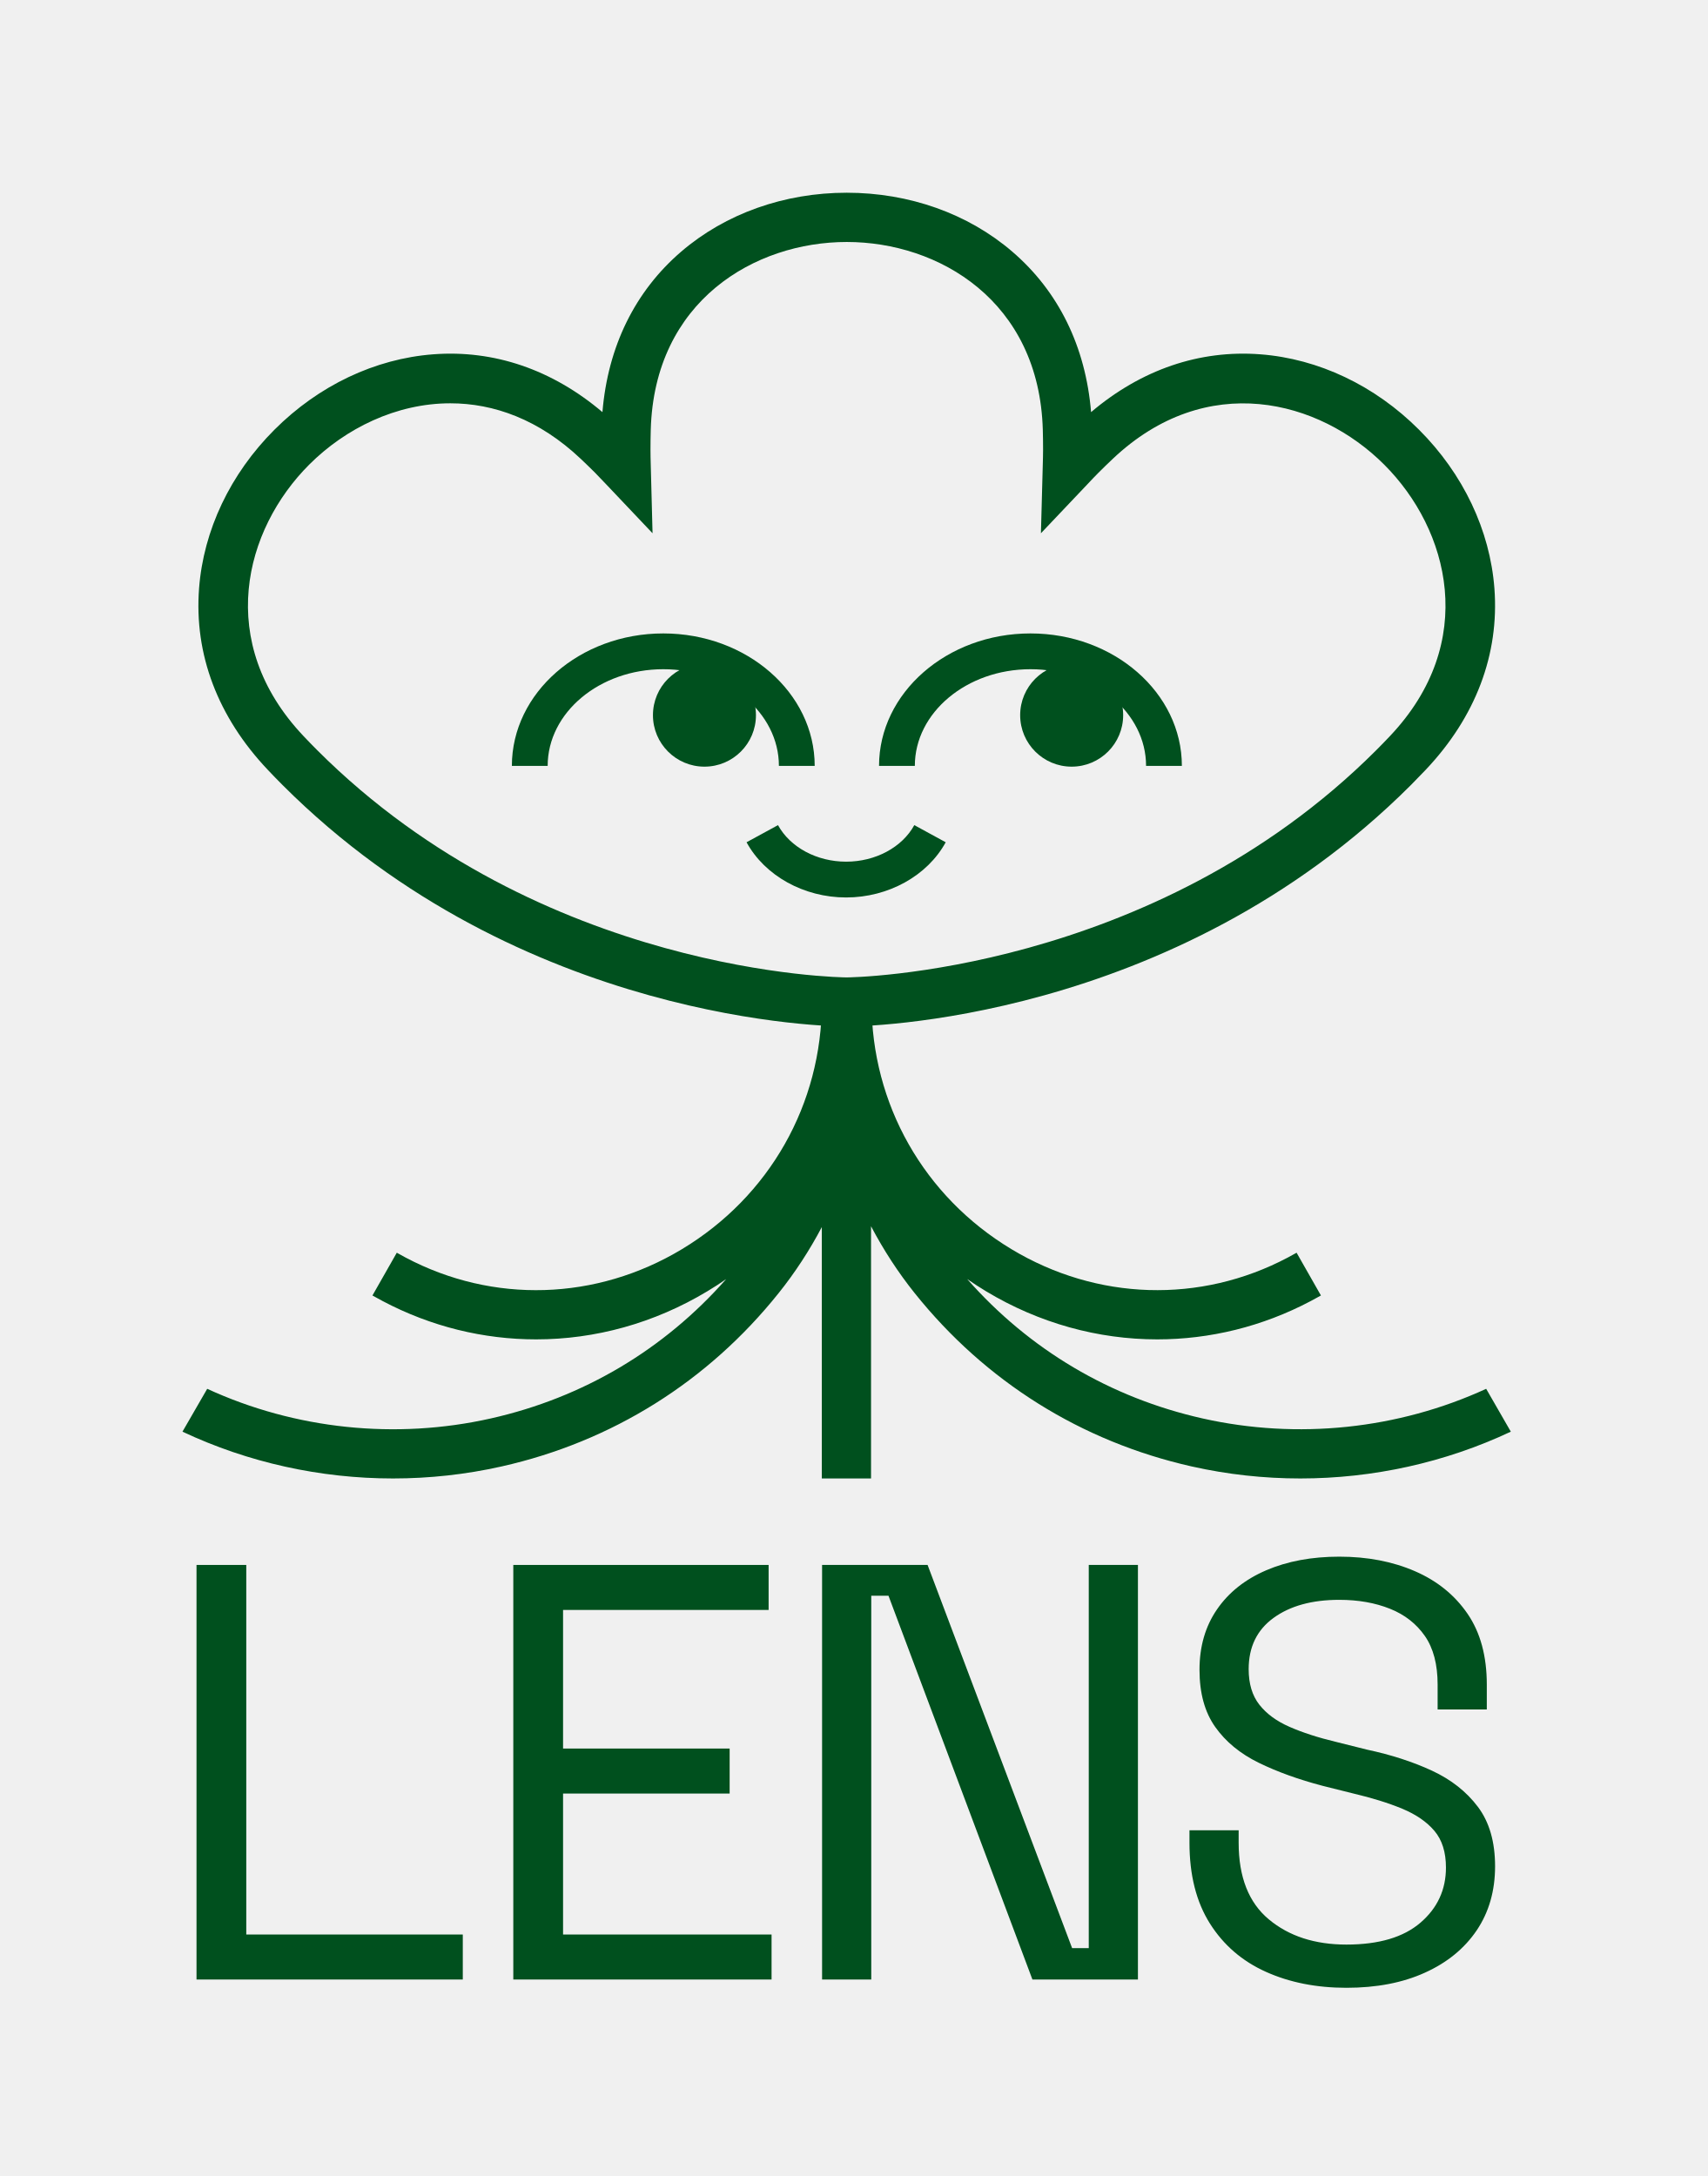
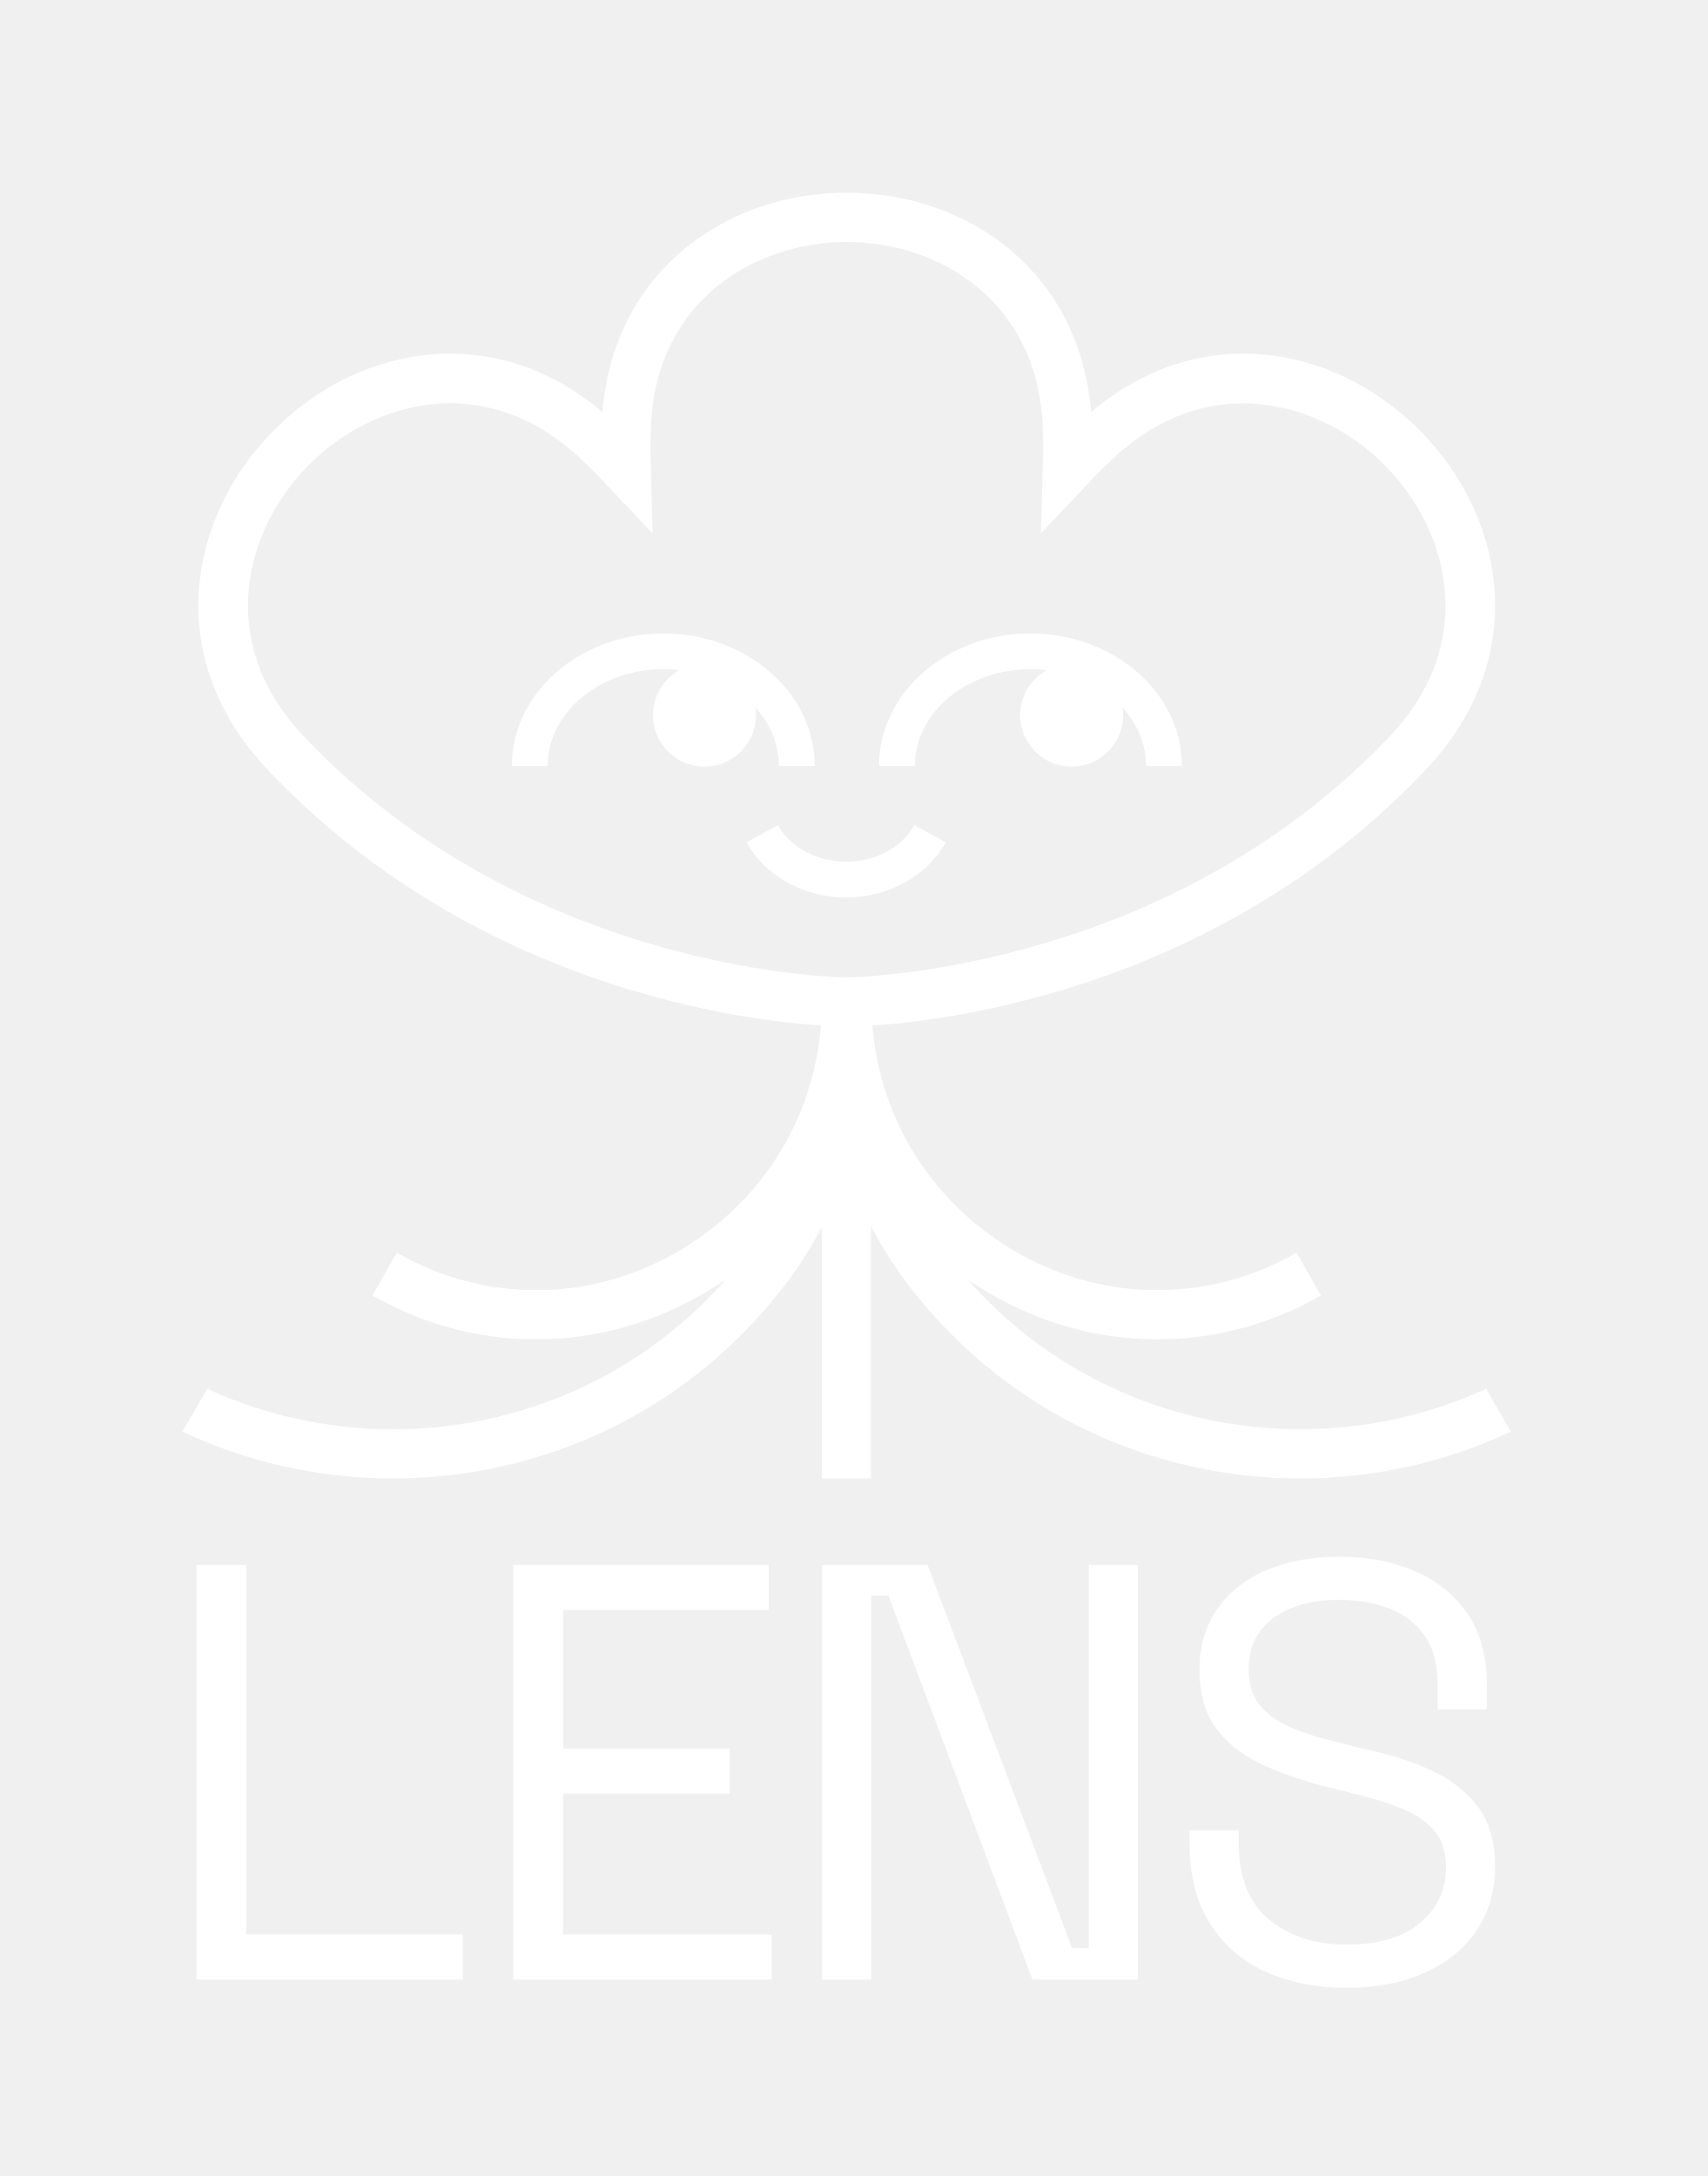
<svg xmlns="http://www.w3.org/2000/svg" version="1.1" id="Layer_1" x="0px" y="0px" viewBox="0 0 381.55 486.4" style="enable-background:new 0 0 381.55 486.4;" xml:space="preserve">
  <style type="text/css">
- 	.st0{fill:none;stroke:#231F20;stroke-linecap:round;stroke-linejoin:round;stroke-miterlimit:10;}
+ 	.st0{fill:#ABFE2C;}
	.st1{fill:#00501E;}
+ 	.st2{fill:none;stroke:#231F20;stroke-linecap:round;stroke-linejoin:round;stroke-miterlimit:10;}
+ 	.st3{fill:#FFFFFF;}
</style>
  <g>
-     <path class="st1" d="M43.92,442.48v-92.67h11.12v82.61h48.39v10.06H43.92z" />
-     <path class="st1" d="M114.72,442.48v-92.67h57.06v10.06h-45.94v30.98h37.23v10.06h-37.23v31.51h46.6v10.06H114.72z" />
-     <path class="st1" d="M183.73,442.48v-92.67h23.58l32.3,85.65h3.72v-85.65h10.99v92.67h-23.58l-32.17-85.79h-3.85v85.79H183.73z" />
-     <path class="st1" d="M300.92,444.33c-6.71,0-12.71-1.19-18-3.57c-5.3-2.38-9.47-5.98-12.51-10.79c-3.04-4.81-4.57-10.83-4.57-18.07   v-2.78h10.99v2.78c0,7.68,2.25,13.39,6.75,17.14c4.5,3.75,10.28,5.63,17.34,5.63c7.24,0,12.75-1.63,16.55-4.9   c3.79-3.26,5.69-7.37,5.69-12.31c0-3.44-0.86-6.18-2.58-8.21c-1.72-2.03-4.13-3.68-7.22-4.96c-3.09-1.28-6.71-2.4-10.86-3.38   l-6.88-1.72c-5.38-1.41-10.15-3.13-14.3-5.16c-4.15-2.03-7.39-4.7-9.73-8.01c-2.34-3.31-3.51-7.57-3.51-12.77   c0-5.21,1.3-9.71,3.91-13.5c2.6-3.79,6.27-6.71,10.99-8.74c4.72-2.03,10.17-3.05,16.35-3.05c6.27,0,11.89,1.08,16.88,3.24   c4.99,2.16,8.91,5.34,11.78,9.53c2.87,4.19,4.3,9.47,4.3,15.82v5.56h-10.99v-5.56c0-4.5-0.95-8.12-2.85-10.86   c-1.9-2.73-4.5-4.77-7.81-6.09c-3.31-1.32-7.08-1.99-11.32-1.99c-6.09,0-10.99,1.35-14.69,4.04c-3.71,2.69-5.56,6.51-5.56,11.45   c0,3.27,0.79,5.91,2.38,7.94c1.59,2.03,3.84,3.69,6.75,4.96c2.91,1.28,6.4,2.41,10.46,3.38l6.88,1.72   c5.38,1.15,10.21,2.71,14.5,4.7c4.28,1.99,7.7,4.68,10.26,8.08c2.56,3.4,3.84,7.83,3.84,13.3c0,5.47-1.37,10.24-4.1,14.3   c-2.74,4.06-6.6,7.22-11.58,9.47C313.48,443.21,307.63,444.33,300.92,444.33z" />
+     <path class="st3" d="M43.92,442.48v-92.67h11.12v82.61h48.39v10.06H43.92z" />
+     <path class="st3" d="M114.72,442.48v-92.67h57.06v10.06h-45.94v30.98h37.23v10.06h-37.23v31.51h46.6v10.06H114.72z" />
+     <path class="st3" d="M183.73,442.48v-92.67h23.58l32.3,85.65h3.72v-85.65h10.99v92.67h-23.58l-32.17-85.79h-3.85v85.79H183.73z" />
+     <path class="st3" d="M300.92,444.33c-6.71,0-12.71-1.19-18-3.57c-5.3-2.38-9.47-5.98-12.51-10.79c-3.04-4.81-4.57-10.83-4.57-18.07   v-2.78h10.99v2.78c0,7.68,2.25,13.39,6.75,17.14c4.5,3.75,10.28,5.63,17.34,5.63c7.24,0,12.75-1.63,16.55-4.9   c3.79-3.26,5.69-7.37,5.69-12.31c0-3.44-0.86-6.18-2.58-8.21c-1.72-2.03-4.13-3.68-7.22-4.96c-3.09-1.28-6.71-2.4-10.86-3.38   l-6.88-1.72c-5.38-1.41-10.15-3.13-14.3-5.16c-4.15-2.03-7.39-4.7-9.73-8.01c-2.34-3.31-3.51-7.57-3.51-12.77   c0-5.21,1.3-9.71,3.91-13.5c2.6-3.79,6.27-6.71,10.99-8.74c4.72-2.03,10.17-3.05,16.35-3.05c6.27,0,11.89,1.08,16.88,3.24   c4.99,2.16,8.91,5.34,11.78,9.53c2.87,4.19,4.3,9.47,4.3,15.82v5.56h-10.99v-5.56c0-4.5-0.95-8.12-2.85-10.86   c-1.9-2.73-4.5-4.77-7.81-6.09c-3.31-1.32-7.08-1.99-11.32-1.99c-6.09,0-10.99,1.35-14.69,4.04c-3.71,2.69-5.56,6.51-5.56,11.45   c0,3.27,0.79,5.91,2.38,7.94c1.59,2.03,3.84,3.69,6.75,4.96c2.91,1.28,6.4,2.41,10.46,3.38l6.88,1.72   c5.38,1.15,10.21,2.71,14.5,4.7c4.28,1.99,7.7,4.68,10.26,8.08c2.56,3.4,3.84,7.83,3.84,13.3c0,5.47-1.37,10.24-4.1,14.3   c-2.74,4.06-6.6,7.22-11.58,9.47C313.48,443.21,307.63,444.33,300.92,444.33z" />
  </g>
-   <path class="st1" d="M189.23,229.46c-2.94,0-72.72-0.61-126.08-53.98c-1.13-1.13-2.23-2.26-3.31-3.41  c-11.17-11.8-16.48-25.82-15.35-40.55c0.99-12.99,6.97-25.59,16.85-35.47c9.88-9.88,22.47-15.86,35.47-16.85  c13.61-1.04,26.62,3.42,37.83,12.92c1.21-14.64,7.26-26.99,17.61-35.88c9.89-8.49,23.03-13.16,36.99-13.16s27.11,4.67,36.99,13.16  c10.36,8.89,16.4,21.24,17.62,35.88c11.21-9.5,24.22-13.96,37.83-12.92c12.99,0.99,25.59,6.97,35.46,16.85  c9.88,9.88,15.86,22.47,16.85,35.47c1.12,14.73-4.19,28.75-15.35,40.55c-1.08,1.14-2.19,2.28-3.31,3.41  C261.95,228.85,192.18,229.46,189.23,229.46z M100.65,90.15c-12.1,0-23.46,5.62-31.54,13.7c-14.53,14.53-21.12,39.71-1.28,60.68  c1.01,1.07,2.04,2.13,3.1,3.19c50.18,50.18,117.63,50.76,118.31,50.76c0.67,0,68.25-0.71,118.31-50.76c1.06-1.06,2.09-2.12,3.1-3.19  c19.84-20.96,13.24-46.15-1.29-60.67c-14.53-14.53-39.71-21.12-60.67-1.29c-1.07,1.01-2.13,2.04-3.19,3.1  c-0.82,0.82-1.6,1.65-2.38,2.48l-10.48,11.05l0.41-15.18c0.03-1.15,0.07-2.31,0.07-3.48c0-1.49-0.02-2.97-0.06-4.45  c-0.8-28.85-23.27-42-43.81-42s-43.02,13.14-43.81,42c-0.04,1.47-0.06,2.95-0.06,4.45c0,1.14,0.03,2.27,0.06,3.39l0.4,15.27  l-10.44-11.02c-0.79-0.84-1.59-1.68-2.41-2.51c-1.06-1.06-2.12-2.09-3.19-3.1C120.47,93.74,110.32,90.15,100.65,90.15z" />
-   <path class="st1" d="M332.15,310.44c-19.67,9.04-42.14,11.4-63.4,6.62c-20.62-4.64-38.7-15.38-52.59-31.15  c1.36,0.94,2.76,1.85,4.2,2.72c11.88,7.16,25.08,10.76,38.28,10.76c11.73,0,23.47-2.84,34.29-8.56c0.77-0.4,1.53-0.82,2.29-1.25  l-5.44-9.56c-0.66,0.38-1.32,0.74-1.99,1.09c-19.55,10.33-42.63,9.63-61.75-1.89c-19.57-11.79-31.26-32.42-31.26-55.18v-4.24h-0.1  h-10.9h-0.1v4.24c0,22.76-11.69,43.39-31.26,55.18c-19.12,11.52-42.2,12.23-61.75,1.89c-0.67-0.35-1.33-0.71-1.99-1.09l-5.44,9.56  c0.76,0.43,1.52,0.85,2.29,1.25c10.82,5.72,22.55,8.56,34.29,8.56c13.2,0,26.39-3.6,38.28-10.76c1.44-0.86,2.84-1.77,4.2-2.72  c-13.89,15.77-31.97,26.51-52.59,31.15c-21.26,4.79-43.73,2.43-63.4-6.62l-5.53,9.58c14.7,6.92,30.84,10.46,47.05,10.46  c8.14,0,16.29-0.89,24.29-2.69c24.66-5.55,46.07-18.95,61.89-38.73c3.7-4.62,6.92-9.58,9.66-14.77v56.19h11v-56.38  c2.77,5.26,6.02,10.29,9.76,14.96c15.83,19.78,37.23,33.17,61.89,38.73c8,1.8,16.15,2.69,24.29,2.69c16.21,0,32.35-3.54,47.05-10.46  L332.15,310.44z" />
-   <path class="st1" d="M182.08,171.2h-8c0-11.91-11.59-21.61-25.84-21.61c-14.25,0-25.84,9.69-25.84,21.61h-8  c0-16.32,15.18-29.61,33.84-29.61C166.9,141.59,182.08,154.87,182.08,171.2z" />
-   <circle class="st1" cx="157.44" cy="159.86" r="11.51" />
-   <path class="st1" d="M264.14,171.2h-8c0-11.91-11.59-21.61-25.84-21.61c-14.25,0-25.84,9.69-25.84,21.61h-8  c0-16.32,15.18-29.61,33.84-29.61C248.96,141.59,264.14,154.87,264.14,171.2z" />
-   <circle class="st1" cx="239.51" cy="159.86" r="11.51" />
-   <path class="st1" d="M189.1,200.61c-9.43,0-18.17-4.85-22.25-12.34l7.03-3.83c2.71,4.96,8.68,8.17,15.23,8.17  c6.55,0,12.52-3.21,15.23-8.17l7.02,3.83C207.27,195.76,198.53,200.61,189.1,200.61z" />
+   <path class="st3" d="M189.23,229.46c-2.94,0-72.72-0.61-126.08-53.98c-1.13-1.13-2.23-2.26-3.31-3.41  c-11.17-11.8-16.48-25.82-15.35-40.55c0.99-12.99,6.97-25.59,16.85-35.47c9.88-9.88,22.47-15.86,35.47-16.85  c13.61-1.04,26.62,3.42,37.83,12.92c1.21-14.64,7.26-26.99,17.61-35.88c9.89-8.49,23.03-13.16,36.99-13.16s27.11,4.67,36.99,13.16  c10.36,8.89,16.4,21.24,17.62,35.88c11.21-9.5,24.22-13.96,37.83-12.92c12.99,0.99,25.59,6.97,35.46,16.85  c9.88,9.88,15.86,22.47,16.85,35.47c1.12,14.73-4.19,28.75-15.35,40.55c-1.08,1.14-2.19,2.28-3.31,3.41  C261.95,228.85,192.18,229.46,189.23,229.46z M100.65,90.15c-12.1,0-23.46,5.62-31.54,13.7c-14.53,14.53-21.12,39.71-1.28,60.68  c1.01,1.07,2.04,2.13,3.1,3.19c50.18,50.18,117.63,50.76,118.31,50.76c0.67,0,68.25-0.71,118.31-50.76c1.06-1.06,2.09-2.12,3.1-3.19  c19.84-20.96,13.24-46.15-1.29-60.67c-14.53-14.53-39.71-21.12-60.67-1.29c-1.07,1.01-2.13,2.04-3.19,3.1  c-0.82,0.82-1.6,1.65-2.38,2.48l-10.48,11.05l0.41-15.18c0.03-1.15,0.07-2.31,0.07-3.48c0-1.49-0.02-2.97-0.06-4.45  c-0.8-28.85-23.27-42-43.81-42s-43.02,13.14-43.81,42c-0.04,1.47-0.06,2.95-0.06,4.45c0,1.14,0.03,2.27,0.06,3.39l0.4,15.27  l-10.44-11.02c-0.79-0.84-1.59-1.68-2.41-2.51c-1.06-1.06-2.12-2.09-3.19-3.1C120.47,93.74,110.32,90.15,100.65,90.15z" />
+   <path class="st3" d="M332.15,310.44c-19.67,9.04-42.14,11.4-63.4,6.62c-20.62-4.64-38.7-15.38-52.59-31.15  c1.36,0.94,2.76,1.85,4.2,2.72c11.88,7.16,25.08,10.76,38.28,10.76c11.73,0,23.47-2.84,34.29-8.56c0.77-0.4,1.53-0.82,2.29-1.25  l-5.44-9.56c-0.66,0.38-1.32,0.74-1.99,1.09c-19.55,10.33-42.63,9.63-61.75-1.89c-19.57-11.79-31.26-32.42-31.26-55.18v-4.24h-0.1  h-10.9h-0.1v4.24c0,22.76-11.69,43.39-31.26,55.18c-19.12,11.52-42.2,12.23-61.75,1.89c-0.67-0.35-1.33-0.71-1.99-1.09l-5.44,9.56  c0.76,0.43,1.52,0.85,2.29,1.25c10.82,5.72,22.55,8.56,34.29,8.56c13.2,0,26.39-3.6,38.28-10.76c1.44-0.86,2.84-1.77,4.2-2.72  c-13.89,15.77-31.97,26.51-52.59,31.15c-21.26,4.79-43.73,2.43-63.4-6.62l-5.53,9.58c14.7,6.92,30.84,10.46,47.05,10.46  c8.14,0,16.29-0.89,24.29-2.69c24.66-5.55,46.07-18.95,61.89-38.73c3.7-4.62,6.92-9.58,9.66-14.77v56.19h11v-56.38  c2.77,5.26,6.02,10.29,9.76,14.96c15.83,19.78,37.23,33.17,61.89,38.73c8,1.8,16.15,2.69,24.29,2.69c16.21,0,32.35-3.54,47.05-10.46  L332.15,310.44z" />
+   <path class="st3" d="M182.08,171.2h-8c0-11.91-11.59-21.61-25.84-21.61c-14.25,0-25.84,9.69-25.84,21.61h-8  c0-16.32,15.18-29.61,33.84-29.61C166.9,141.59,182.08,154.87,182.08,171.2z" />
+   <circle class="st3" cx="157.44" cy="159.86" r="11.51" />
+   <path class="st3" d="M264.14,171.2h-8c0-11.91-11.59-21.61-25.84-21.61c-14.25,0-25.84,9.69-25.84,21.61h-8  c0-16.32,15.18-29.61,33.84-29.61C248.96,141.59,264.14,154.87,264.14,171.2z" />
+   <circle class="st3" cx="239.51" cy="159.86" r="11.51" />
+   <path class="st3" d="M189.1,200.61c-9.43,0-18.17-4.85-22.25-12.34l7.03-3.83c2.71,4.96,8.68,8.17,15.23,8.17  c6.55,0,12.52-3.21,15.23-8.17l7.02,3.83C207.27,195.76,198.53,200.61,189.1,200.61z" />
</svg>
